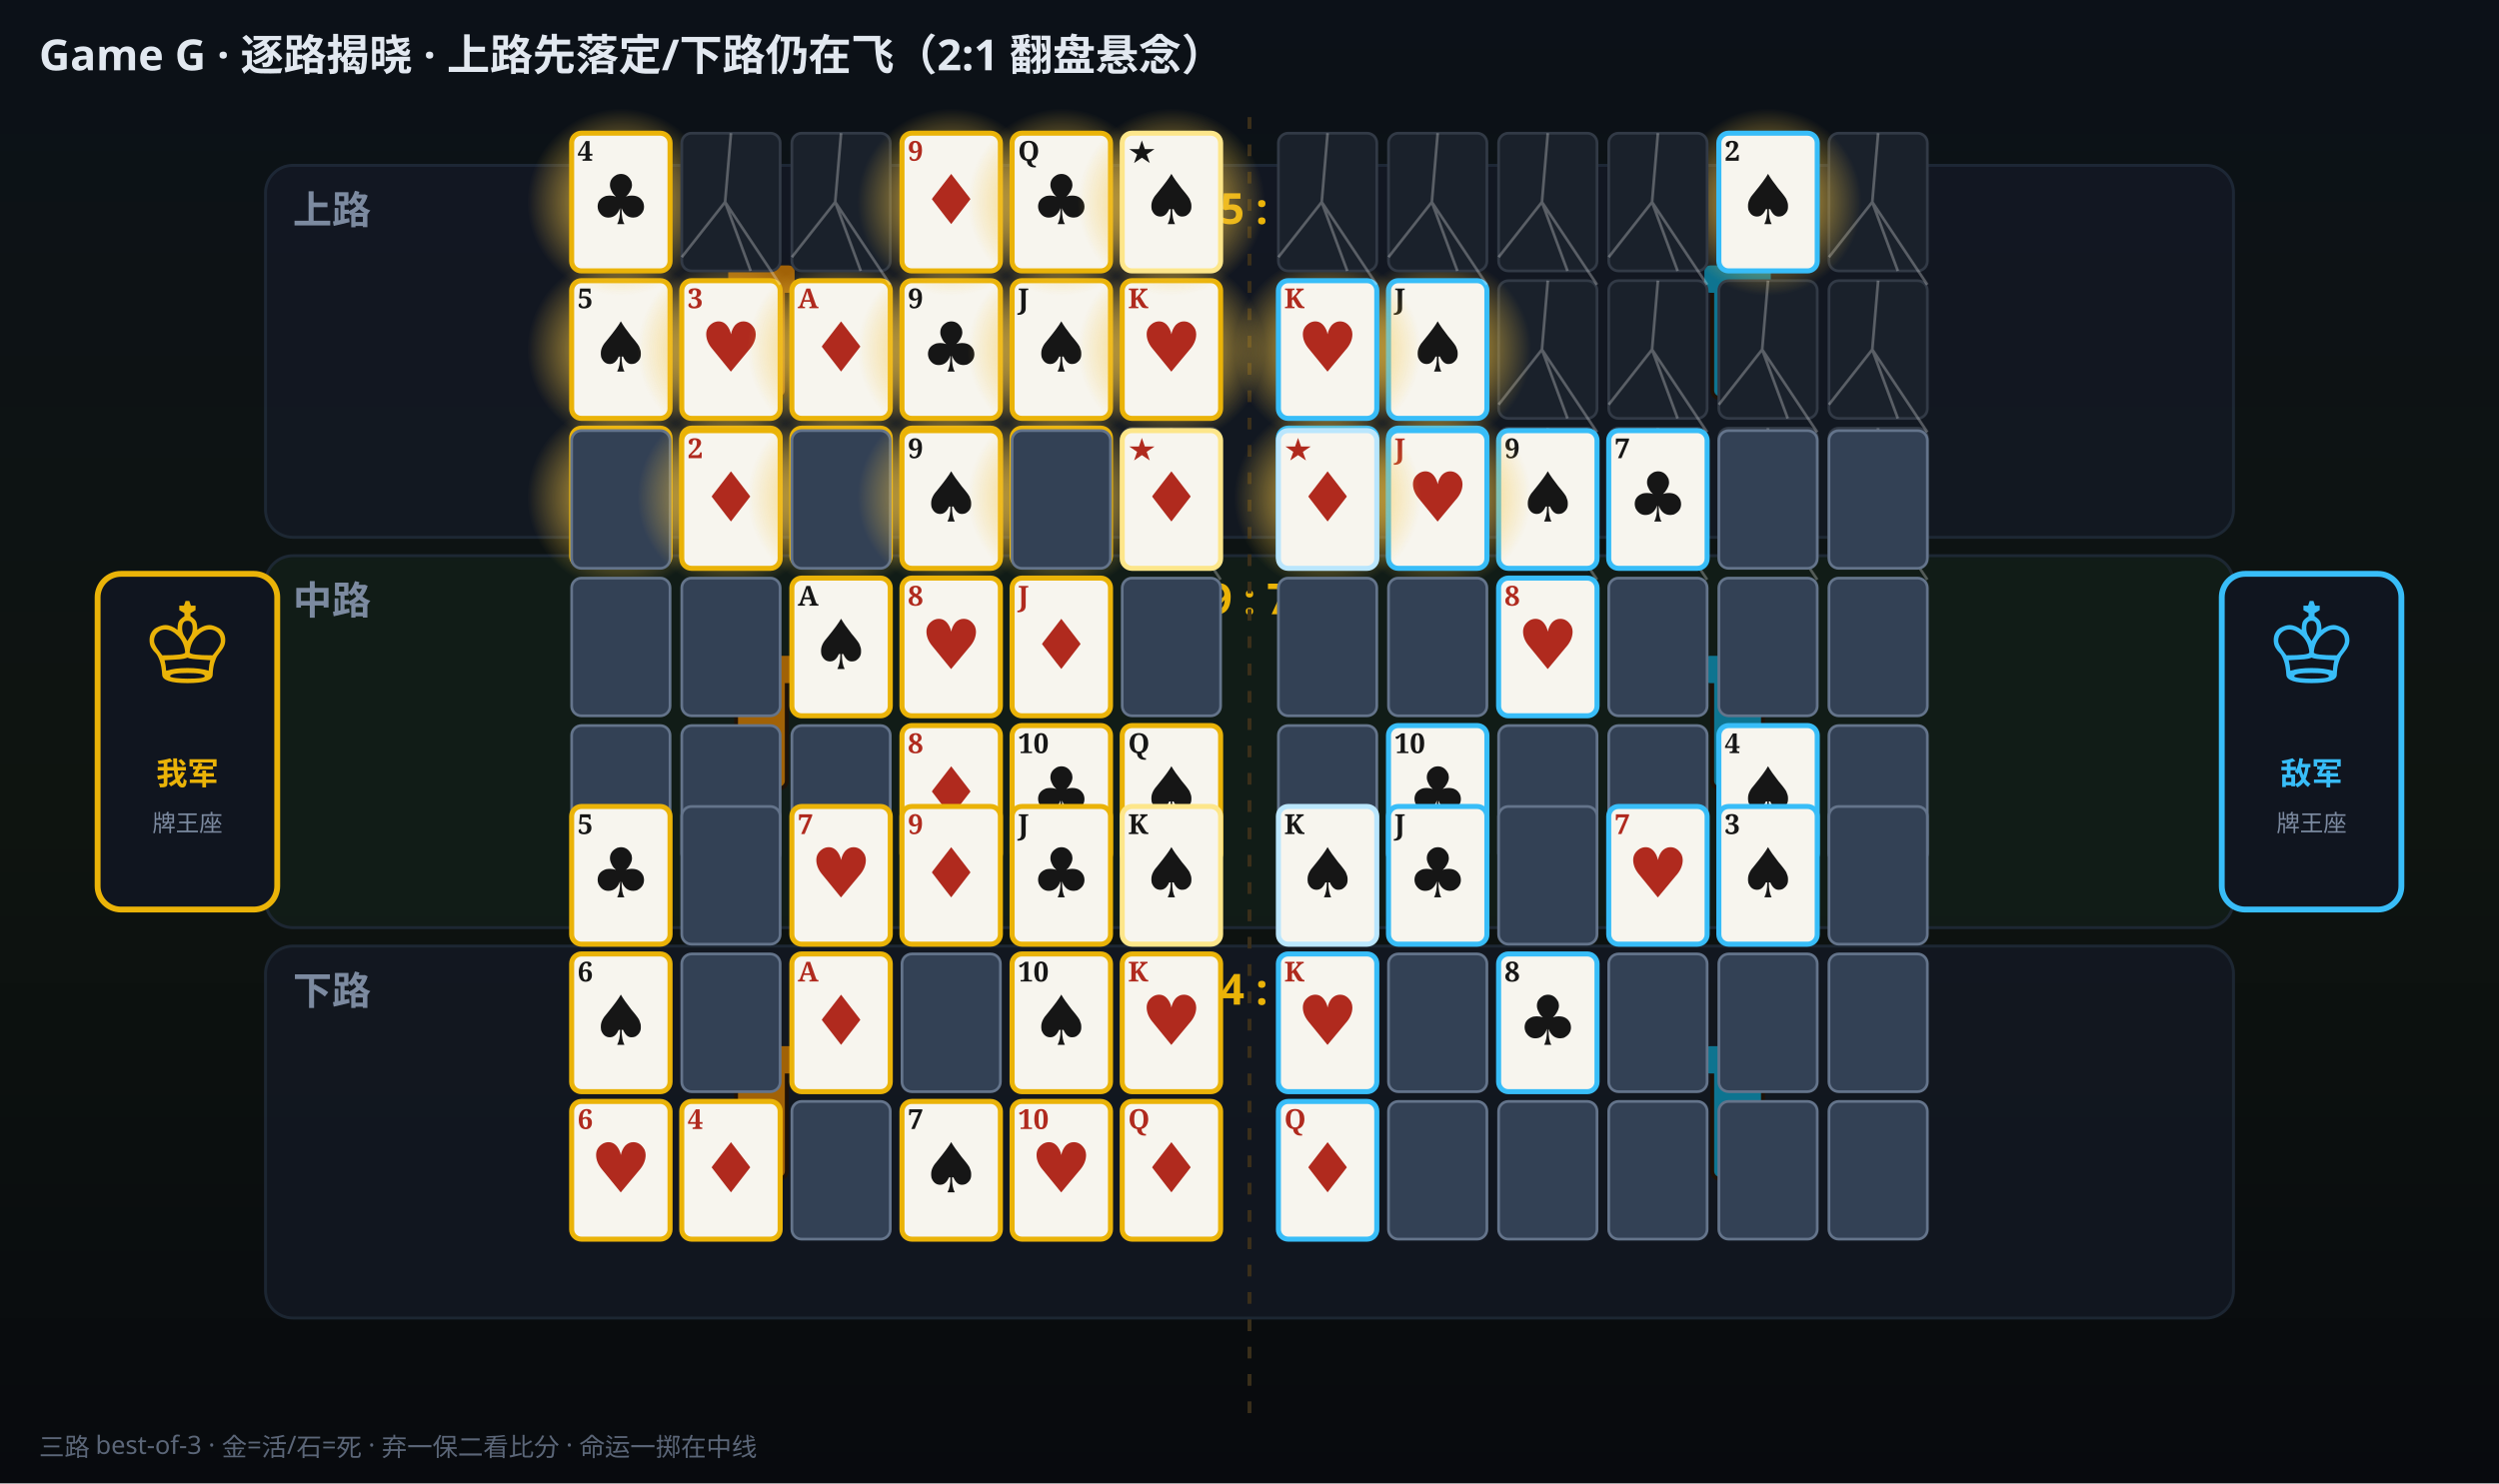
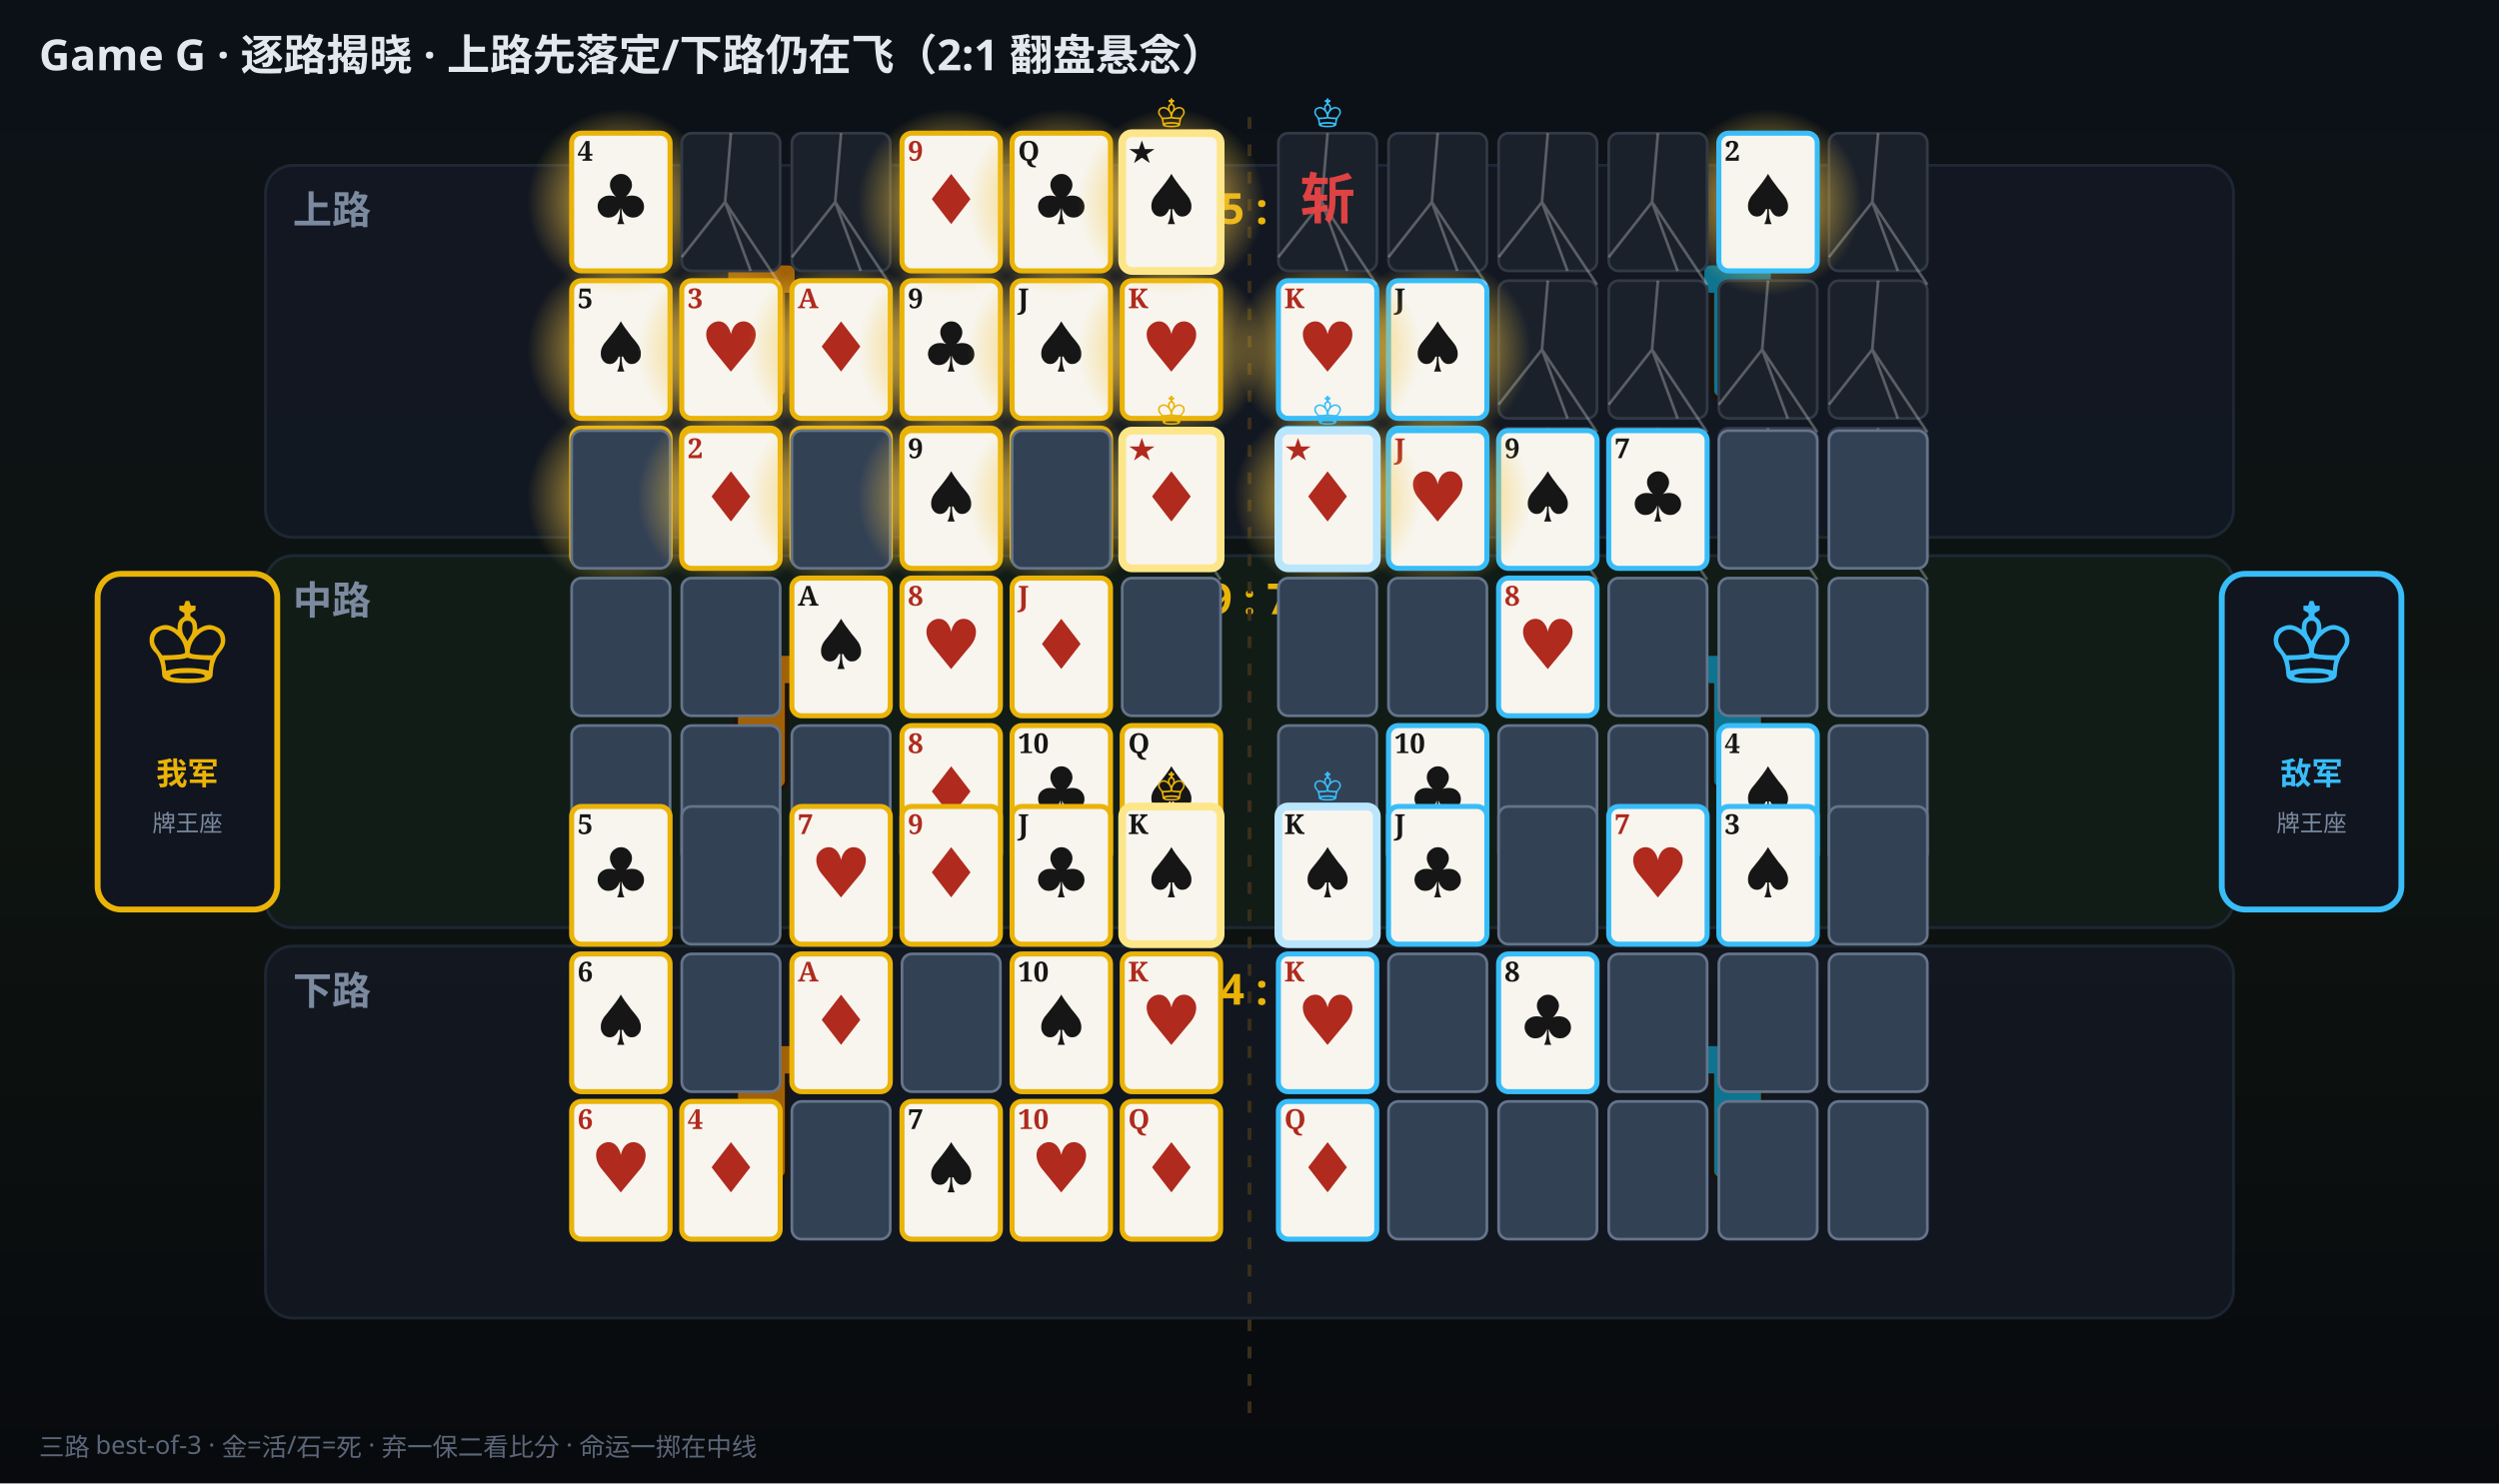
<svg xmlns="http://www.w3.org/2000/svg" width="1280" height="760" viewBox="0 0 1280 760">
  <defs>
    <radialGradient id="glow">
      <stop offset="0%" stop-color="#fff6cc" stop-opacity="0.95" />
      <stop offset="45%" stop-color="#f5c542" stop-opacity="0.7" />
      <stop offset="100%" stop-color="#f5c542" stop-opacity="0" />
    </radialGradient>
    <linearGradient id="ground" x1="0" y1="0" x2="0" y2="1">
      <stop offset="0%" stop-color="#0c1118" />
      <stop offset="55%" stop-color="#0e1410" />
      <stop offset="100%" stop-color="#080a0e" />
    </linearGradient>
  </defs>
  <rect width="1280" height="760" fill="url(#ground)" />
  <rect x="136" y="84.72" width="1008" height="190.56" rx="14" fill="#141a26" stroke="#243042" stroke-width="1.5" opacity="0.7" />
  <text x="150" y="114.72" font-family="system-ui" font-size="20" font-weight="700" fill="#7c8aa0">上路</text>
  <text x="640" y="114.72" text-anchor="middle" font-family="system-ui" font-size="22" font-weight="800" fill="#eab308">15 : 5</text>
  <rect x="136" y="284.72" width="1008" height="190.56" rx="14" fill="#13201a" stroke="#243042" stroke-width="1.5" opacity="0.7" />
  <text x="150" y="314.72" font-family="system-ui" font-size="20" font-weight="700" fill="#7c8aa0">中路</text>
  <text x="640" y="314.72" text-anchor="middle" font-family="system-ui" font-size="22" font-weight="800" fill="#eab308">9 : 7</text>
  <rect x="136" y="484.72" width="1008" height="190.56" rx="14" fill="#141a26" stroke="#243042" stroke-width="1.5" opacity="0.7" />
  <text x="150" y="514.72" font-family="system-ui" font-size="20" font-weight="700" fill="#7c8aa0">下路</text>
  <text x="640" y="514.72" text-anchor="middle" font-family="system-ui" font-size="22" font-weight="800" fill="#eab308">14 : 7</text>
  <line x1="640" y1="60" x2="640" y2="730" stroke="#3b2f1a" stroke-width="2" stroke-dasharray="6 8" />
  <g transform="translate(390,180)">
    <rect x="-13" y="-34" width="26" height="58" rx="4" fill="#a16207" stroke="#1e1208" stroke-width="2" />
    <rect x="-17" y="-44" width="34" height="14" rx="3" fill="#a16207" />
    <text x="0" y="-50" text-anchor="middle" font-size="13" fill="#cbd5e1">♜</text>
  </g>
  <g transform="translate(890,180)">
    <rect x="-13" y="-34" width="26" height="58" rx="4" fill="#0e7490" stroke="#1e1208" stroke-width="2" />
    <rect x="-17" y="-44" width="34" height="14" rx="3" fill="#0e7490" />
    <text x="0" y="-50" text-anchor="middle" font-size="13" fill="#cbd5e1">♜</text>
  </g>
  <g transform="translate(390,380)">
    <rect x="-13" y="-34" width="26" height="58" rx="4" fill="#a16207" stroke="#1e1208" stroke-width="2" />
    <rect x="-17" y="-44" width="34" height="14" rx="3" fill="#a16207" />
    <text x="0" y="-50" text-anchor="middle" font-size="13" fill="#cbd5e1">♜</text>
  </g>
  <g transform="translate(890,380)">
    <rect x="-13" y="-34" width="26" height="58" rx="4" fill="#0e7490" stroke="#1e1208" stroke-width="2" />
    <rect x="-17" y="-44" width="34" height="14" rx="3" fill="#0e7490" />
    <text x="0" y="-50" text-anchor="middle" font-size="13" fill="#cbd5e1">♜</text>
  </g>
  <g transform="translate(390,580)">
    <rect x="-13" y="-34" width="26" height="58" rx="4" fill="#a16207" stroke="#1e1208" stroke-width="2" />
    <rect x="-17" y="-44" width="34" height="14" rx="3" fill="#a16207" />
    <text x="0" y="-50" text-anchor="middle" font-size="13" fill="#cbd5e1">♜</text>
  </g>
  <g transform="translate(890,580)">
    <rect x="-13" y="-34" width="26" height="58" rx="4" fill="#0e7490" stroke="#1e1208" stroke-width="2" />
    <rect x="-17" y="-44" width="34" height="14" rx="3" fill="#0e7490" />
    <text x="0" y="-50" text-anchor="middle" font-size="13" fill="#cbd5e1">♜</text>
  </g>
  <g transform="translate(96,380)">
    <rect x="-46" y="-86" width="92" height="172" rx="12" fill="#10151f" stroke="#eab308" stroke-width="3" />
    <text x="0" y="-30" text-anchor="middle" font-size="64" fill="#eab308">♔</text>
    <text x="0" y="22" text-anchor="middle" font-family="system-ui" font-size="16" font-weight="700" fill="#eab308">我军</text>
    <text x="0" y="46" text-anchor="middle" font-family="system-ui" font-size="12" fill="#7c8aa0">牌王座</text>
  </g>
  <g transform="translate(1184,380)">
    <rect x="-46" y="-86" width="92" height="172" rx="12" fill="#10151f" stroke="#38bdf8" stroke-width="3" />
    <text x="0" y="-30" text-anchor="middle" font-size="64" fill="#38bdf8">♔</text>
    <text x="0" y="22" text-anchor="middle" font-family="system-ui" font-size="16" font-weight="700" fill="#38bdf8">敌军</text>
    <text x="0" y="46" text-anchor="middle" font-family="system-ui" font-size="12" fill="#7c8aa0">牌王座</text>
  </g>
  <circle cx="318" cy="254.64" r="47.88" fill="url(#glow)" opacity="0.85" />
  <g>
    <rect x="292.8" y="219.36" width="50.4" height="70.56" rx="5" fill="#f7f5ee" stroke="#eab308" stroke-width="2.6" />
    <text x="318" y="265.93" text-anchor="middle" font-family="Georgia,serif" font-weight="bold" font-size="35.28" fill="#b02a1e">♥</text>
    <text x="295.8" y="233.472" font-family="Georgia,serif" font-weight="bold" font-size="14.112" fill="#b02a1e">6</text>
  </g>
  <rect x="292.8" y="371.741" width="50.4" height="70.56" rx="5" fill="#334155" stroke="#64748b" stroke-width="1.4" />
  <g>
    <rect x="292.8" y="564.311" width="50.4" height="70.56" rx="5" fill="#f7f5ee" stroke="#eab308" stroke-width="2.6" />
    <text x="318" y="610.88" text-anchor="middle" font-family="Georgia,serif" font-weight="bold" font-size="35.28" fill="#b02a1e">♥</text>
    <text x="295.8" y="578.423" font-family="Georgia,serif" font-weight="bold" font-size="14.112" fill="#b02a1e">6</text>
  </g>
  <rect x="936.8" y="219.36" width="50.4" height="70.56" rx="5" fill="#1a212b" stroke="#323a46" stroke-width="1.4" />
  <path d="M962,219.36 L959,254.64 L972.08,289.92 M959,254.64 L936.8,282.864 M959,254.64 L987.2,296.976" stroke="rgba(255,255,255,0.28)" stroke-width="1.4" fill="none" />
  <rect x="936.8" y="371.741" width="50.4" height="70.56" rx="5" fill="#334155" stroke="#64748b" stroke-width="1.4" />
  <rect x="936.8" y="564.311" width="50.4" height="70.56" rx="5" fill="#334155" stroke="#64748b" stroke-width="1.4" />
  <circle cx="318" cy="179.08" r="47.88" fill="url(#glow)" opacity="0.85" />
  <g>
    <rect x="292.8" y="143.8" width="50.4" height="70.56" rx="5" fill="#f7f5ee" stroke="#eab308" stroke-width="2.6" />
    <text x="318" y="190.37" text-anchor="middle" font-family="Georgia,serif" font-weight="bold" font-size="35.28" fill="#161616">♠</text>
    <text x="295.8" y="157.912" font-family="Georgia,serif" font-weight="bold" font-size="14.112" fill="#161616">5</text>
  </g>
  <rect x="292.8" y="296.181" width="50.4" height="70.56" rx="5" fill="#334155" stroke="#64748b" stroke-width="1.4" />
  <g>
    <rect x="292.8" y="488.751" width="50.4" height="70.56" rx="5" fill="#f7f5ee" stroke="#eab308" stroke-width="2.6" />
    <text x="318" y="535.32" text-anchor="middle" font-family="Georgia,serif" font-weight="bold" font-size="35.28" fill="#161616">♠</text>
    <text x="295.8" y="502.863" font-family="Georgia,serif" font-weight="bold" font-size="14.112" fill="#161616">6</text>
  </g>
  <rect x="936.8" y="143.8" width="50.4" height="70.56" rx="5" fill="#1a212b" stroke="#323a46" stroke-width="1.4" />
  <path d="M962,143.8 L959,179.08 L972.08,214.36 M959,179.08 L936.8,207.304 M959,179.08 L987.2,221.416" stroke="rgba(255,255,255,0.28)" stroke-width="1.4" fill="none" />
  <rect x="936.8" y="296.181" width="50.4" height="70.56" rx="5" fill="#334155" stroke="#64748b" stroke-width="1.4" />
  <rect x="936.8" y="488.751" width="50.4" height="70.56" rx="5" fill="#334155" stroke="#64748b" stroke-width="1.4" />
  <circle cx="318" cy="103.52" r="47.88" fill="url(#glow)" opacity="0.85" />
  <g>
    <rect x="292.8" y="68.24" width="50.4" height="70.56" rx="5" fill="#f7f5ee" stroke="#eab308" stroke-width="2.6" />
    <text x="318" y="114.81" text-anchor="middle" font-family="Georgia,serif" font-weight="bold" font-size="35.28" fill="#161616">♣</text>
    <text x="295.8" y="82.352" font-family="Georgia,serif" font-weight="bold" font-size="14.112" fill="#161616">4</text>
  </g>
  <rect x="292.8" y="220.621" width="50.4" height="70.56" rx="5" fill="#334155" stroke="#64748b" stroke-width="1.4" />
  <g>
    <rect x="292.8" y="413.191" width="50.4" height="70.56" rx="5" fill="#f7f5ee" stroke="#eab308" stroke-width="2.6" />
    <text x="318" y="459.76" text-anchor="middle" font-family="Georgia,serif" font-weight="bold" font-size="35.28" fill="#161616">♣</text>
    <text x="295.8" y="427.303" font-family="Georgia,serif" font-weight="bold" font-size="14.112" fill="#161616">5</text>
  </g>
  <rect x="936.8" y="68.24" width="50.4" height="70.56" rx="5" fill="#1a212b" stroke="#323a46" stroke-width="1.4" />
  <path d="M962,68.24 L959,103.52 L972.08,138.8 M959,103.52 L936.8,131.744 M959,103.52 L987.2,145.856" stroke="rgba(255,255,255,0.28)" stroke-width="1.4" fill="none" />
  <rect x="936.8" y="220.621" width="50.4" height="70.56" rx="5" fill="#334155" stroke="#64748b" stroke-width="1.4" />
  <rect x="936.8" y="413.191" width="50.4" height="70.56" rx="5" fill="#334155" stroke="#64748b" stroke-width="1.4" />
  <circle cx="374.4" cy="254.64" r="47.88" fill="url(#glow)" opacity="0.85" />
  <g>
    <rect x="349.2" y="219.36" width="50.4" height="70.56" rx="5" fill="#f7f5ee" stroke="#eab308" stroke-width="2.6" />
    <text x="374.4" y="265.93" text-anchor="middle" font-family="Georgia,serif" font-weight="bold" font-size="35.28" fill="#b02a1e">♦</text>
    <text x="352.2" y="233.472" font-family="Georgia,serif" font-weight="bold" font-size="14.112" fill="#b02a1e">4</text>
  </g>
  <rect x="349.2" y="371.741" width="50.4" height="70.56" rx="5" fill="#334155" stroke="#64748b" stroke-width="1.4" />
  <g>
    <rect x="349.2" y="564.311" width="50.4" height="70.56" rx="5" fill="#f7f5ee" stroke="#eab308" stroke-width="2.6" />
    <text x="374.4" y="610.88" text-anchor="middle" font-family="Georgia,serif" font-weight="bold" font-size="35.28" fill="#b02a1e">♦</text>
    <text x="352.2" y="578.423" font-family="Georgia,serif" font-weight="bold" font-size="14.112" fill="#b02a1e">4</text>
  </g>
  <rect x="880.4" y="219.36" width="50.4" height="70.56" rx="5" fill="#1a212b" stroke="#323a46" stroke-width="1.4" />
  <path d="M905.6,219.36 L902.6,254.64 L915.68,289.92 M902.6,254.64 L880.4,282.864 M902.6,254.64 L930.8,296.976" stroke="rgba(255,255,255,0.28)" stroke-width="1.4" fill="none" />
  <g>
    <rect x="880.4" y="371.741" width="50.4" height="70.56" rx="5" fill="#f7f5ee" stroke="#38bdf8" stroke-width="2.6" />
    <text x="905.6" y="418.31" text-anchor="middle" font-family="Georgia,serif" font-weight="bold" font-size="35.28" fill="#161616">♠</text>
    <text x="883.4" y="385.853" font-family="Georgia,serif" font-weight="bold" font-size="14.112" fill="#161616">4</text>
  </g>
  <rect x="880.4" y="564.311" width="50.4" height="70.56" rx="5" fill="#334155" stroke="#64748b" stroke-width="1.4" />
  <circle cx="374.4" cy="179.08" r="47.88" fill="url(#glow)" opacity="0.85" />
  <g>
    <rect x="349.2" y="143.8" width="50.4" height="70.56" rx="5" fill="#f7f5ee" stroke="#eab308" stroke-width="2.6" />
    <text x="374.4" y="190.37" text-anchor="middle" font-family="Georgia,serif" font-weight="bold" font-size="35.28" fill="#b02a1e">♥</text>
    <text x="352.2" y="157.912" font-family="Georgia,serif" font-weight="bold" font-size="14.112" fill="#b02a1e">3</text>
  </g>
  <rect x="349.2" y="296.181" width="50.4" height="70.56" rx="5" fill="#334155" stroke="#64748b" stroke-width="1.4" />
  <rect x="349.2" y="488.751" width="50.4" height="70.56" rx="5" fill="#334155" stroke="#64748b" stroke-width="1.4" />
  <rect x="880.4" y="143.8" width="50.4" height="70.56" rx="5" fill="#1a212b" stroke="#323a46" stroke-width="1.4" />
  <path d="M905.6,143.8 L902.6,179.08 L915.68,214.36 M902.6,179.08 L880.4,207.304 M902.6,179.08 L930.8,221.416" stroke="rgba(255,255,255,0.28)" stroke-width="1.4" fill="none" />
  <rect x="880.4" y="296.181" width="50.4" height="70.56" rx="5" fill="#334155" stroke="#64748b" stroke-width="1.4" />
  <rect x="880.4" y="488.751" width="50.4" height="70.56" rx="5" fill="#334155" stroke="#64748b" stroke-width="1.4" />
  <rect x="349.2" y="68.24" width="50.4" height="70.56" rx="5" fill="#1a212b" stroke="#323a46" stroke-width="1.4" />
  <path d="M374.4,68.24 L371.4,103.52 L384.48,138.8 M371.4,103.52 L349.2,131.744 M371.4,103.52 L399.6,145.856" stroke="rgba(255,255,255,0.28)" stroke-width="1.4" fill="none" />
  <g>
    <rect x="349.2" y="220.621" width="50.4" height="70.56" rx="5" fill="#f7f5ee" stroke="#eab308" stroke-width="2.6" />
    <text x="374.4" y="267.19" text-anchor="middle" font-family="Georgia,serif" font-weight="bold" font-size="35.28" fill="#b02a1e">♦</text>
    <text x="352.2" y="234.733" font-family="Georgia,serif" font-weight="bold" font-size="14.112" fill="#b02a1e">2</text>
  </g>
  <rect x="349.2" y="413.191" width="50.4" height="70.56" rx="5" fill="#334155" stroke="#64748b" stroke-width="1.4" />
  <circle cx="905.6" cy="103.52" r="47.88" fill="url(#glow)" opacity="0.85" />
  <g>
    <rect x="880.4" y="68.24" width="50.4" height="70.56" rx="5" fill="#f7f5ee" stroke="#38bdf8" stroke-width="2.6" />
    <text x="905.6" y="114.81" text-anchor="middle" font-family="Georgia,serif" font-weight="bold" font-size="35.28" fill="#161616">♠</text>
    <text x="883.4" y="82.352" font-family="Georgia,serif" font-weight="bold" font-size="14.112" fill="#161616">2</text>
  </g>
  <rect x="880.4" y="220.621" width="50.4" height="70.56" rx="5" fill="#334155" stroke="#64748b" stroke-width="1.4" />
  <g>
    <rect x="880.4" y="413.191" width="50.4" height="70.56" rx="5" fill="#f7f5ee" stroke="#38bdf8" stroke-width="2.6" />
    <text x="905.6" y="459.76" text-anchor="middle" font-family="Georgia,serif" font-weight="bold" font-size="35.28" fill="#161616">♠</text>
    <text x="883.4" y="427.303" font-family="Georgia,serif" font-weight="bold" font-size="14.112" fill="#161616">3</text>
  </g>
  <circle cx="430.8" cy="254.64" r="47.88" fill="url(#glow)" opacity="0.85" />
  <g>
    <rect x="405.6" y="219.36" width="50.4" height="70.56" rx="5" fill="#f7f5ee" stroke="#eab308" stroke-width="2.6" />
    <text x="430.8" y="265.93" text-anchor="middle" font-family="Georgia,serif" font-weight="bold" font-size="35.28" fill="#161616">♣</text>
    <text x="408.6" y="233.472" font-family="Georgia,serif" font-weight="bold" font-size="14.112" fill="#161616">A</text>
  </g>
  <rect x="405.6" y="371.741" width="50.4" height="70.56" rx="5" fill="#334155" stroke="#64748b" stroke-width="1.4" />
  <rect x="405.6" y="564.311" width="50.4" height="70.56" rx="5" fill="#334155" stroke="#64748b" stroke-width="1.4" />
  <rect x="824" y="219.36" width="50.4" height="70.56" rx="5" fill="#1a212b" stroke="#323a46" stroke-width="1.4" />
  <path d="M849.2,219.36 L846.2,254.64 L859.28,289.92 M846.2,254.64 L824,282.864 M846.2,254.64 L874.4,296.976" stroke="rgba(255,255,255,0.28)" stroke-width="1.4" fill="none" />
  <rect x="824" y="371.741" width="50.4" height="70.56" rx="5" fill="#334155" stroke="#64748b" stroke-width="1.4" />
  <rect x="824" y="564.311" width="50.4" height="70.56" rx="5" fill="#334155" stroke="#64748b" stroke-width="1.4" />
  <circle cx="430.8" cy="179.08" r="47.88" fill="url(#glow)" opacity="0.85" />
  <g>
    <rect x="405.6" y="143.8" width="50.4" height="70.56" rx="5" fill="#f7f5ee" stroke="#eab308" stroke-width="2.6" />
    <text x="430.8" y="190.37" text-anchor="middle" font-family="Georgia,serif" font-weight="bold" font-size="35.28" fill="#b02a1e">♦</text>
    <text x="408.6" y="157.912" font-family="Georgia,serif" font-weight="bold" font-size="14.112" fill="#b02a1e">A</text>
  </g>
  <g>
    <rect x="405.6" y="296.181" width="50.4" height="70.56" rx="5" fill="#f7f5ee" stroke="#eab308" stroke-width="2.6" />
    <text x="430.8" y="342.75" text-anchor="middle" font-family="Georgia,serif" font-weight="bold" font-size="35.28" fill="#161616">♠</text>
    <text x="408.6" y="310.293" font-family="Georgia,serif" font-weight="bold" font-size="14.112" fill="#161616">A</text>
  </g>
  <g>
    <rect x="405.6" y="488.751" width="50.4" height="70.56" rx="5" fill="#f7f5ee" stroke="#eab308" stroke-width="2.6" />
    <text x="430.8" y="535.32" text-anchor="middle" font-family="Georgia,serif" font-weight="bold" font-size="35.28" fill="#b02a1e">♦</text>
    <text x="408.6" y="502.863" font-family="Georgia,serif" font-weight="bold" font-size="14.112" fill="#b02a1e">A</text>
  </g>
  <rect x="824" y="143.8" width="50.4" height="70.56" rx="5" fill="#1a212b" stroke="#323a46" stroke-width="1.4" />
  <path d="M849.2,143.8 L846.2,179.08 L859.28,214.36 M846.2,179.08 L824,207.304 M846.2,179.08 L874.4,221.416" stroke="rgba(255,255,255,0.28)" stroke-width="1.4" fill="none" />
  <rect x="824" y="296.181" width="50.4" height="70.56" rx="5" fill="#334155" stroke="#64748b" stroke-width="1.4" />
  <rect x="824" y="488.751" width="50.4" height="70.56" rx="5" fill="#334155" stroke="#64748b" stroke-width="1.4" />
  <rect x="405.6" y="68.24" width="50.4" height="70.56" rx="5" fill="#1a212b" stroke="#323a46" stroke-width="1.4" />
  <path d="M430.8,68.24 L427.8,103.52 L440.88,138.8 M427.8,103.52 L405.6,131.744 M427.8,103.52 L456,145.856" stroke="rgba(255,255,255,0.28)" stroke-width="1.4" fill="none" />
  <rect x="405.6" y="220.621" width="50.4" height="70.56" rx="5" fill="#334155" stroke="#64748b" stroke-width="1.4" />
  <g>
    <rect x="405.6" y="413.191" width="50.4" height="70.56" rx="5" fill="#f7f5ee" stroke="#eab308" stroke-width="2.6" />
    <text x="430.8" y="459.76" text-anchor="middle" font-family="Georgia,serif" font-weight="bold" font-size="35.28" fill="#b02a1e">♥</text>
    <text x="408.6" y="427.303" font-family="Georgia,serif" font-weight="bold" font-size="14.112" fill="#b02a1e">7</text>
  </g>
  <rect x="824" y="68.24" width="50.4" height="70.56" rx="5" fill="#1a212b" stroke="#323a46" stroke-width="1.4" />
  <path d="M849.2,68.24 L846.2,103.52 L859.28,138.8 M846.2,103.52 L824,131.744 M846.2,103.52 L874.4,145.856" stroke="rgba(255,255,255,0.28)" stroke-width="1.4" fill="none" />
  <g>
    <rect x="824" y="220.621" width="50.4" height="70.56" rx="5" fill="#f7f5ee" stroke="#38bdf8" stroke-width="2.6" />
    <text x="849.2" y="267.19" text-anchor="middle" font-family="Georgia,serif" font-weight="bold" font-size="35.28" fill="#161616">♣</text>
    <text x="827" y="234.733" font-family="Georgia,serif" font-weight="bold" font-size="14.112" fill="#161616">7</text>
  </g>
  <g>
    <rect x="824" y="413.191" width="50.4" height="70.56" rx="5" fill="#f7f5ee" stroke="#38bdf8" stroke-width="2.6" />
    <text x="849.2" y="459.76" text-anchor="middle" font-family="Georgia,serif" font-weight="bold" font-size="35.28" fill="#b02a1e">♥</text>
    <text x="827" y="427.303" font-family="Georgia,serif" font-weight="bold" font-size="14.112" fill="#b02a1e">7</text>
  </g>
  <circle cx="487.2" cy="254.64" r="47.88" fill="url(#glow)" opacity="0.85" />
  <g>
    <rect x="462" y="219.36" width="50.4" height="70.56" rx="5" fill="#f7f5ee" stroke="#eab308" stroke-width="2.6" />
    <text x="487.2" y="265.93" text-anchor="middle" font-family="Georgia,serif" font-weight="bold" font-size="35.28" fill="#161616">♠</text>
    <text x="465" y="233.472" font-family="Georgia,serif" font-weight="bold" font-size="14.112" fill="#161616">8</text>
  </g>
  <g>
    <rect x="462" y="371.741" width="50.4" height="70.56" rx="5" fill="#f7f5ee" stroke="#eab308" stroke-width="2.6" />
    <text x="487.2" y="418.31" text-anchor="middle" font-family="Georgia,serif" font-weight="bold" font-size="35.28" fill="#b02a1e">♦</text>
    <text x="465" y="385.853" font-family="Georgia,serif" font-weight="bold" font-size="14.112" fill="#b02a1e">8</text>
  </g>
  <g>
    <rect x="462" y="564.311" width="50.4" height="70.56" rx="5" fill="#f7f5ee" stroke="#eab308" stroke-width="2.6" />
    <text x="487.2" y="610.88" text-anchor="middle" font-family="Georgia,serif" font-weight="bold" font-size="35.28" fill="#161616">♠</text>
    <text x="465" y="578.423" font-family="Georgia,serif" font-weight="bold" font-size="14.112" fill="#161616">7</text>
  </g>
  <rect x="767.6" y="219.36" width="50.4" height="70.56" rx="5" fill="#1a212b" stroke="#323a46" stroke-width="1.4" />
  <path d="M792.8,219.36 L789.8,254.64 L802.88,289.92 M789.8,254.64 L767.6,282.864 M789.8,254.64 L818,296.976" stroke="rgba(255,255,255,0.28)" stroke-width="1.4" fill="none" />
  <rect x="767.6" y="371.741" width="50.4" height="70.56" rx="5" fill="#334155" stroke="#64748b" stroke-width="1.4" />
  <rect x="767.6" y="564.311" width="50.4" height="70.56" rx="5" fill="#334155" stroke="#64748b" stroke-width="1.4" />
  <circle cx="487.2" cy="179.08" r="47.88" fill="url(#glow)" opacity="0.85" />
  <g>
    <rect x="462" y="143.8" width="50.4" height="70.56" rx="5" fill="#f7f5ee" stroke="#eab308" stroke-width="2.6" />
    <text x="487.2" y="190.37" text-anchor="middle" font-family="Georgia,serif" font-weight="bold" font-size="35.28" fill="#161616">♣</text>
    <text x="465" y="157.912" font-family="Georgia,serif" font-weight="bold" font-size="14.112" fill="#161616">9</text>
  </g>
  <g>
    <rect x="462" y="296.181" width="50.4" height="70.56" rx="5" fill="#f7f5ee" stroke="#eab308" stroke-width="2.6" />
    <text x="487.2" y="342.75" text-anchor="middle" font-family="Georgia,serif" font-weight="bold" font-size="35.28" fill="#b02a1e">♥</text>
    <text x="465" y="310.293" font-family="Georgia,serif" font-weight="bold" font-size="14.112" fill="#b02a1e">8</text>
  </g>
  <rect x="462" y="488.751" width="50.4" height="70.56" rx="5" fill="#334155" stroke="#64748b" stroke-width="1.4" />
  <rect x="767.6" y="143.8" width="50.4" height="70.56" rx="5" fill="#1a212b" stroke="#323a46" stroke-width="1.4" />
  <path d="M792.8,143.8 L789.8,179.08 L802.88,214.36 M789.8,179.08 L767.6,207.304 M789.8,179.08 L818,221.416" stroke="rgba(255,255,255,0.28)" stroke-width="1.4" fill="none" />
  <g>
    <rect x="767.6" y="296.181" width="50.4" height="70.56" rx="5" fill="#f7f5ee" stroke="#38bdf8" stroke-width="2.6" />
    <text x="792.8" y="342.75" text-anchor="middle" font-family="Georgia,serif" font-weight="bold" font-size="35.28" fill="#b02a1e">♥</text>
    <text x="770.6" y="310.293" font-family="Georgia,serif" font-weight="bold" font-size="14.112" fill="#b02a1e">8</text>
  </g>
  <g>
    <rect x="767.6" y="488.751" width="50.4" height="70.56" rx="5" fill="#f7f5ee" stroke="#38bdf8" stroke-width="2.6" />
    <text x="792.8" y="535.32" text-anchor="middle" font-family="Georgia,serif" font-weight="bold" font-size="35.28" fill="#161616">♣</text>
    <text x="770.6" y="502.863" font-family="Georgia,serif" font-weight="bold" font-size="14.112" fill="#161616">8</text>
  </g>
  <circle cx="487.2" cy="103.52" r="47.88" fill="url(#glow)" opacity="0.85" />
  <g>
    <rect x="462" y="68.24" width="50.4" height="70.56" rx="5" fill="#f7f5ee" stroke="#eab308" stroke-width="2.6" />
    <text x="487.2" y="114.81" text-anchor="middle" font-family="Georgia,serif" font-weight="bold" font-size="35.28" fill="#b02a1e">♦</text>
    <text x="465" y="82.352" font-family="Georgia,serif" font-weight="bold" font-size="14.112" fill="#b02a1e">9</text>
  </g>
  <g>
    <rect x="462" y="220.621" width="50.4" height="70.56" rx="5" fill="#f7f5ee" stroke="#eab308" stroke-width="2.6" />
    <text x="487.2" y="267.19" text-anchor="middle" font-family="Georgia,serif" font-weight="bold" font-size="35.28" fill="#161616">♠</text>
    <text x="465" y="234.733" font-family="Georgia,serif" font-weight="bold" font-size="14.112" fill="#161616">9</text>
  </g>
  <g>
    <rect x="462" y="413.191" width="50.4" height="70.56" rx="5" fill="#f7f5ee" stroke="#eab308" stroke-width="2.6" />
    <text x="487.2" y="459.76" text-anchor="middle" font-family="Georgia,serif" font-weight="bold" font-size="35.28" fill="#b02a1e">♦</text>
    <text x="465" y="427.303" font-family="Georgia,serif" font-weight="bold" font-size="14.112" fill="#b02a1e">9</text>
  </g>
  <rect x="767.6" y="68.24" width="50.4" height="70.56" rx="5" fill="#1a212b" stroke="#323a46" stroke-width="1.4" />
  <path d="M792.8,68.24 L789.8,103.52 L802.88,138.8 M789.8,103.52 L767.6,131.744 M789.8,103.52 L818,145.856" stroke="rgba(255,255,255,0.28)" stroke-width="1.4" fill="none" />
  <g>
    <rect x="767.6" y="220.621" width="50.4" height="70.56" rx="5" fill="#f7f5ee" stroke="#38bdf8" stroke-width="2.6" />
    <text x="792.8" y="267.19" text-anchor="middle" font-family="Georgia,serif" font-weight="bold" font-size="35.28" fill="#161616">♠</text>
    <text x="770.6" y="234.733" font-family="Georgia,serif" font-weight="bold" font-size="14.112" fill="#161616">9</text>
  </g>
  <rect x="767.6" y="413.191" width="50.4" height="70.56" rx="5" fill="#334155" stroke="#64748b" stroke-width="1.4" />
  <circle cx="543.6" cy="254.64" r="47.88" fill="url(#glow)" opacity="0.85" />
  <g>
    <rect x="518.4" y="219.36" width="50.4" height="70.56" rx="5" fill="#f7f5ee" stroke="#eab308" stroke-width="2.6" />
    <text x="543.6" y="265.93" text-anchor="middle" font-family="Georgia,serif" font-weight="bold" font-size="35.28" fill="#b02a1e">♥</text>
    <text x="521.4" y="233.472" font-family="Georgia,serif" font-weight="bold" font-size="14.112" fill="#b02a1e">10</text>
  </g>
  <g>
    <rect x="518.4" y="371.741" width="50.4" height="70.56" rx="5" fill="#f7f5ee" stroke="#eab308" stroke-width="2.6" />
    <text x="543.6" y="418.31" text-anchor="middle" font-family="Georgia,serif" font-weight="bold" font-size="35.28" fill="#161616">♣</text>
    <text x="521.4" y="385.853" font-family="Georgia,serif" font-weight="bold" font-size="14.112" fill="#161616">10</text>
  </g>
  <g>
    <rect x="518.4" y="564.311" width="50.4" height="70.56" rx="5" fill="#f7f5ee" stroke="#eab308" stroke-width="2.6" />
    <text x="543.6" y="610.88" text-anchor="middle" font-family="Georgia,serif" font-weight="bold" font-size="35.28" fill="#b02a1e">♥</text>
    <text x="521.4" y="578.423" font-family="Georgia,serif" font-weight="bold" font-size="14.112" fill="#b02a1e">10</text>
  </g>
  <circle cx="736.4" cy="254.64" r="47.88" fill="url(#glow)" opacity="0.85" />
  <g>
    <rect x="711.2" y="219.36" width="50.4" height="70.56" rx="5" fill="#f7f5ee" stroke="#38bdf8" stroke-width="2.6" />
    <text x="736.4" y="265.93" text-anchor="middle" font-family="Georgia,serif" font-weight="bold" font-size="35.28" fill="#b02a1e">♥</text>
    <text x="714.2" y="233.472" font-family="Georgia,serif" font-weight="bold" font-size="14.112" fill="#b02a1e">10</text>
  </g>
  <g>
    <rect x="711.2" y="371.741" width="50.4" height="70.56" rx="5" fill="#f7f5ee" stroke="#38bdf8" stroke-width="2.6" />
    <text x="736.4" y="418.31" text-anchor="middle" font-family="Georgia,serif" font-weight="bold" font-size="35.28" fill="#161616">♣</text>
    <text x="714.2" y="385.853" font-family="Georgia,serif" font-weight="bold" font-size="14.112" fill="#161616">10</text>
  </g>
  <rect x="711.2" y="564.311" width="50.4" height="70.56" rx="5" fill="#334155" stroke="#64748b" stroke-width="1.4" />
  <circle cx="543.6" cy="179.08" r="47.88" fill="url(#glow)" opacity="0.85" />
  <g>
    <rect x="518.4" y="143.8" width="50.4" height="70.56" rx="5" fill="#f7f5ee" stroke="#eab308" stroke-width="2.6" />
    <text x="543.6" y="190.37" text-anchor="middle" font-family="Georgia,serif" font-weight="bold" font-size="35.28" fill="#161616">♠</text>
    <text x="521.4" y="157.912" font-family="Georgia,serif" font-weight="bold" font-size="14.112" fill="#161616">J</text>
  </g>
  <g>
    <rect x="518.4" y="296.181" width="50.4" height="70.56" rx="5" fill="#f7f5ee" stroke="#eab308" stroke-width="2.6" />
    <text x="543.6" y="342.75" text-anchor="middle" font-family="Georgia,serif" font-weight="bold" font-size="35.28" fill="#b02a1e">♦</text>
    <text x="521.4" y="310.293" font-family="Georgia,serif" font-weight="bold" font-size="14.112" fill="#b02a1e">J</text>
  </g>
  <g>
    <rect x="518.4" y="488.751" width="50.4" height="70.56" rx="5" fill="#f7f5ee" stroke="#eab308" stroke-width="2.6" />
    <text x="543.6" y="535.32" text-anchor="middle" font-family="Georgia,serif" font-weight="bold" font-size="35.28" fill="#161616">♠</text>
    <text x="521.4" y="502.863" font-family="Georgia,serif" font-weight="bold" font-size="14.112" fill="#161616">10</text>
  </g>
  <circle cx="736.4" cy="179.08" r="47.88" fill="url(#glow)" opacity="0.85" />
  <g>
    <rect x="711.2" y="143.8" width="50.4" height="70.56" rx="5" fill="#f7f5ee" stroke="#38bdf8" stroke-width="2.6" />
    <text x="736.4" y="190.37" text-anchor="middle" font-family="Georgia,serif" font-weight="bold" font-size="35.28" fill="#161616">♠</text>
    <text x="714.2" y="157.912" font-family="Georgia,serif" font-weight="bold" font-size="14.112" fill="#161616">J</text>
  </g>
  <rect x="711.2" y="296.181" width="50.4" height="70.56" rx="5" fill="#334155" stroke="#64748b" stroke-width="1.4" />
  <rect x="711.2" y="488.751" width="50.4" height="70.56" rx="5" fill="#334155" stroke="#64748b" stroke-width="1.4" />
  <circle cx="543.6" cy="103.52" r="47.88" fill="url(#glow)" opacity="0.85" />
  <g>
    <rect x="518.4" y="68.24" width="50.4" height="70.56" rx="5" fill="#f7f5ee" stroke="#eab308" stroke-width="2.6" />
    <text x="543.6" y="114.81" text-anchor="middle" font-family="Georgia,serif" font-weight="bold" font-size="35.28" fill="#161616">♣</text>
    <text x="521.4" y="82.352" font-family="Georgia,serif" font-weight="bold" font-size="14.112" fill="#161616">Q</text>
  </g>
  <rect x="518.4" y="220.621" width="50.4" height="70.56" rx="5" fill="#334155" stroke="#64748b" stroke-width="1.4" />
  <g>
    <rect x="518.4" y="413.191" width="50.4" height="70.56" rx="5" fill="#f7f5ee" stroke="#eab308" stroke-width="2.6" />
    <text x="543.6" y="459.76" text-anchor="middle" font-family="Georgia,serif" font-weight="bold" font-size="35.28" fill="#161616">♣</text>
    <text x="521.4" y="427.303" font-family="Georgia,serif" font-weight="bold" font-size="14.112" fill="#161616">J</text>
  </g>
  <rect x="711.2" y="68.24" width="50.4" height="70.56" rx="5" fill="#1a212b" stroke="#323a46" stroke-width="1.4" />
  <path d="M736.4,68.24 L733.4,103.52 L746.48,138.8 M733.4,103.52 L711.2,131.744 M733.4,103.52 L761.6,145.856" stroke="rgba(255,255,255,0.28)" stroke-width="1.4" fill="none" />
  <g>
    <rect x="711.2" y="220.621" width="50.4" height="70.56" rx="5" fill="#f7f5ee" stroke="#38bdf8" stroke-width="2.6" />
    <text x="736.4" y="267.19" text-anchor="middle" font-family="Georgia,serif" font-weight="bold" font-size="35.28" fill="#b02a1e">♥</text>
    <text x="714.2" y="234.733" font-family="Georgia,serif" font-weight="bold" font-size="14.112" fill="#b02a1e">J</text>
  </g>
  <g>
    <rect x="711.2" y="413.191" width="50.4" height="70.56" rx="5" fill="#f7f5ee" stroke="#38bdf8" stroke-width="2.6" />
    <text x="736.4" y="459.76" text-anchor="middle" font-family="Georgia,serif" font-weight="bold" font-size="35.28" fill="#161616">♣</text>
    <text x="714.2" y="427.303" font-family="Georgia,serif" font-weight="bold" font-size="14.112" fill="#161616">J</text>
  </g>
  <rect x="574.8" y="219.36" width="50.4" height="70.56" rx="5" fill="#1a212b" stroke="#323a46" stroke-width="1.4" />
  <path d="M600,219.36 L597,254.64 L610.08,289.92 M597,254.64 L574.8,282.864 M597,254.64 L625.2,296.976" stroke="rgba(255,255,255,0.28)" stroke-width="1.4" fill="none" />
  <g>
    <rect x="574.8" y="371.741" width="50.4" height="70.56" rx="5" fill="#f7f5ee" stroke="#eab308" stroke-width="2.6" />
    <text x="600" y="418.31" text-anchor="middle" font-family="Georgia,serif" font-weight="bold" font-size="35.28" fill="#161616">♠</text>
    <text x="577.8" y="385.853" font-family="Georgia,serif" font-weight="bold" font-size="14.112" fill="#161616">Q</text>
  </g>
  <g>
    <rect x="574.8" y="564.311" width="50.4" height="70.56" rx="5" fill="#f7f5ee" stroke="#eab308" stroke-width="2.6" />
    <text x="600" y="610.88" text-anchor="middle" font-family="Georgia,serif" font-weight="bold" font-size="35.28" fill="#b02a1e">♦</text>
    <text x="577.8" y="578.423" font-family="Georgia,serif" font-weight="bold" font-size="14.112" fill="#b02a1e">Q</text>
  </g>
  <circle cx="680" cy="254.64" r="47.88" fill="url(#glow)" opacity="0.85" />
  <g>
    <rect x="654.8" y="219.36" width="50.4" height="70.56" rx="5" fill="#f7f5ee" stroke="#38bdf8" stroke-width="2.6" />
    <text x="680" y="265.93" text-anchor="middle" font-family="Georgia,serif" font-weight="bold" font-size="35.28" fill="#b02a1e">♦</text>
    <text x="657.8" y="233.472" font-family="Georgia,serif" font-weight="bold" font-size="14.112" fill="#b02a1e">Q</text>
  </g>
  <rect x="654.8" y="371.741" width="50.4" height="70.56" rx="5" fill="#334155" stroke="#64748b" stroke-width="1.4" />
  <g>
    <rect x="654.8" y="564.311" width="50.4" height="70.56" rx="5" fill="#f7f5ee" stroke="#38bdf8" stroke-width="2.6" />
    <text x="680" y="610.88" text-anchor="middle" font-family="Georgia,serif" font-weight="bold" font-size="35.28" fill="#b02a1e">♦</text>
    <text x="657.8" y="578.423" font-family="Georgia,serif" font-weight="bold" font-size="14.112" fill="#b02a1e">Q</text>
  </g>
  <circle cx="600" cy="179.08" r="47.88" fill="url(#glow)" opacity="0.85" />
  <g>
    <rect x="574.8" y="143.8" width="50.4" height="70.56" rx="5" fill="#f7f5ee" stroke="#eab308" stroke-width="2.6" />
    <text x="600" y="190.37" text-anchor="middle" font-family="Georgia,serif" font-weight="bold" font-size="35.28" fill="#b02a1e">♥</text>
    <text x="577.8" y="157.912" font-family="Georgia,serif" font-weight="bold" font-size="14.112" fill="#b02a1e">K</text>
  </g>
  <rect x="574.8" y="296.181" width="50.4" height="70.56" rx="5" fill="#334155" stroke="#64748b" stroke-width="1.4" />
  <g>
    <rect x="574.8" y="488.751" width="50.4" height="70.56" rx="5" fill="#f7f5ee" stroke="#eab308" stroke-width="2.6" />
    <text x="600" y="535.32" text-anchor="middle" font-family="Georgia,serif" font-weight="bold" font-size="35.28" fill="#b02a1e">♥</text>
    <text x="577.8" y="502.863" font-family="Georgia,serif" font-weight="bold" font-size="14.112" fill="#b02a1e">K</text>
  </g>
  <circle cx="680" cy="179.08" r="47.88" fill="url(#glow)" opacity="0.85" />
  <g>
    <rect x="654.8" y="143.8" width="50.4" height="70.56" rx="5" fill="#f7f5ee" stroke="#38bdf8" stroke-width="2.6" />
    <text x="680" y="190.37" text-anchor="middle" font-family="Georgia,serif" font-weight="bold" font-size="35.28" fill="#b02a1e">♥</text>
    <text x="657.8" y="157.912" font-family="Georgia,serif" font-weight="bold" font-size="14.112" fill="#b02a1e">K</text>
  </g>
  <rect x="654.8" y="296.181" width="50.4" height="70.56" rx="5" fill="#334155" stroke="#64748b" stroke-width="1.4" />
  <g>
    <rect x="654.8" y="488.751" width="50.4" height="70.56" rx="5" fill="#f7f5ee" stroke="#38bdf8" stroke-width="2.6" />
    <text x="680" y="535.32" text-anchor="middle" font-family="Georgia,serif" font-weight="bold" font-size="35.28" fill="#b02a1e">♥</text>
    <text x="657.8" y="502.863" font-family="Georgia,serif" font-weight="bold" font-size="14.112" fill="#b02a1e">K</text>
  </g>
  <circle cx="600" cy="103.52" r="47.88" fill="url(#glow)" opacity="0.85" />
  <g>
-     <rect x="574.8" y="68.24" width="50.4" height="70.56" rx="5" fill="#f7f5ee" stroke="#fde68a" stroke-width="2.6" />
+     <rect x="574.8" y="68.24" width="50.4" height="70.56" rx="5" fill="#f7f5ee" stroke="#fde68a" stroke-width="4" />
    <text x="600" y="114.81" text-anchor="middle" font-family="Georgia,serif" font-weight="bold" font-size="35.28" fill="#161616">♠</text>
    <text x="577.8" y="82.352" font-family="Georgia,serif" font-weight="bold" font-size="14.112" fill="#161616">★</text>
  </g>
-   <g>
-     <rect x="574.8" y="220.621" width="50.4" height="70.56" rx="5" fill="#f7f5ee" stroke="#fde68a" stroke-width="2.6" />
+   <text x="600" y="65.24" text-anchor="middle" font-size="22.579" fill="#eab308">♔</text>
+   <g>
+     <rect x="574.8" y="220.621" width="50.4" height="70.56" rx="5" fill="#f7f5ee" stroke="#fde68a" stroke-width="4" />
    <text x="600" y="267.19" text-anchor="middle" font-family="Georgia,serif" font-weight="bold" font-size="35.28" fill="#b02a1e">♦</text>
    <text x="577.8" y="234.733" font-family="Georgia,serif" font-weight="bold" font-size="14.112" fill="#b02a1e">★</text>
  </g>
-   <g>
-     <rect x="574.8" y="413.191" width="50.4" height="70.56" rx="5" fill="#f7f5ee" stroke="#fde68a" stroke-width="2.6" />
+   <text x="600" y="217.621" text-anchor="middle" font-size="22.579" fill="#eab308">♔</text>
+   <g>
+     <rect x="574.8" y="413.191" width="50.4" height="70.56" rx="5" fill="#f7f5ee" stroke="#fde68a" stroke-width="4" />
    <text x="600" y="459.76" text-anchor="middle" font-family="Georgia,serif" font-weight="bold" font-size="35.28" fill="#161616">♠</text>
    <text x="577.8" y="427.303" font-family="Georgia,serif" font-weight="bold" font-size="14.112" fill="#161616">K</text>
  </g>
+   <text x="600" y="410.191" text-anchor="middle" font-size="22.579" fill="#eab308">♔</text>
  <rect x="654.8" y="68.24" width="50.4" height="70.56" rx="5" fill="#1a212b" stroke="#323a46" stroke-width="1.4" />
  <path d="M680,68.24 L677,103.52 L690.08,138.8 M677,103.52 L654.8,131.744 M677,103.52 L705.2,145.856" stroke="rgba(255,255,255,0.28)" stroke-width="1.4" fill="none" />
-   <g>
-     <rect x="654.8" y="220.621" width="50.4" height="70.56" rx="5" fill="#f7f5ee" stroke="#bae6fd" stroke-width="2.6" />
+   <text x="680" y="65.24" text-anchor="middle" font-size="22.579" fill="#38bdf8">♔</text>
+   <text x="680" y="111.987" text-anchor="middle" font-family="system-ui" font-weight="800" font-size="28.224" fill="#ef4444" opacity="0.92">斩</text>
+   <g>
+     <rect x="654.8" y="220.621" width="50.4" height="70.56" rx="5" fill="#f7f5ee" stroke="#bae6fd" stroke-width="4" />
    <text x="680" y="267.19" text-anchor="middle" font-family="Georgia,serif" font-weight="bold" font-size="35.28" fill="#b02a1e">♦</text>
    <text x="657.8" y="234.733" font-family="Georgia,serif" font-weight="bold" font-size="14.112" fill="#b02a1e">★</text>
  </g>
-   <g>
-     <rect x="654.8" y="413.191" width="50.4" height="70.56" rx="5" fill="#f7f5ee" stroke="#bae6fd" stroke-width="2.6" />
+   <text x="680" y="217.621" text-anchor="middle" font-size="22.579" fill="#38bdf8">♔</text>
+   <g>
+     <rect x="654.8" y="413.191" width="50.4" height="70.56" rx="5" fill="#f7f5ee" stroke="#bae6fd" stroke-width="4" />
    <text x="680" y="459.76" text-anchor="middle" font-family="Georgia,serif" font-weight="bold" font-size="35.28" fill="#161616">♠</text>
    <text x="657.8" y="427.303" font-family="Georgia,serif" font-weight="bold" font-size="14.112" fill="#161616">K</text>
  </g>
+   <text x="680" y="410.191" text-anchor="middle" font-size="22.579" fill="#38bdf8">♔</text>
  <text x="20" y="36" font-family="system-ui" font-size="22" font-weight="700" fill="#e2e8f0">Game G · 逐路揭晓 · 上路先落定/下路仍在飞（2:1 翻盘悬念）</text>
  <text x="20" y="746" font-family="system-ui" font-size="13" fill="#5b6678">三路 best-of-3 · 金=活/石=死 · 弃一保二看比分 · 命运一掷在中线</text>
</svg>
